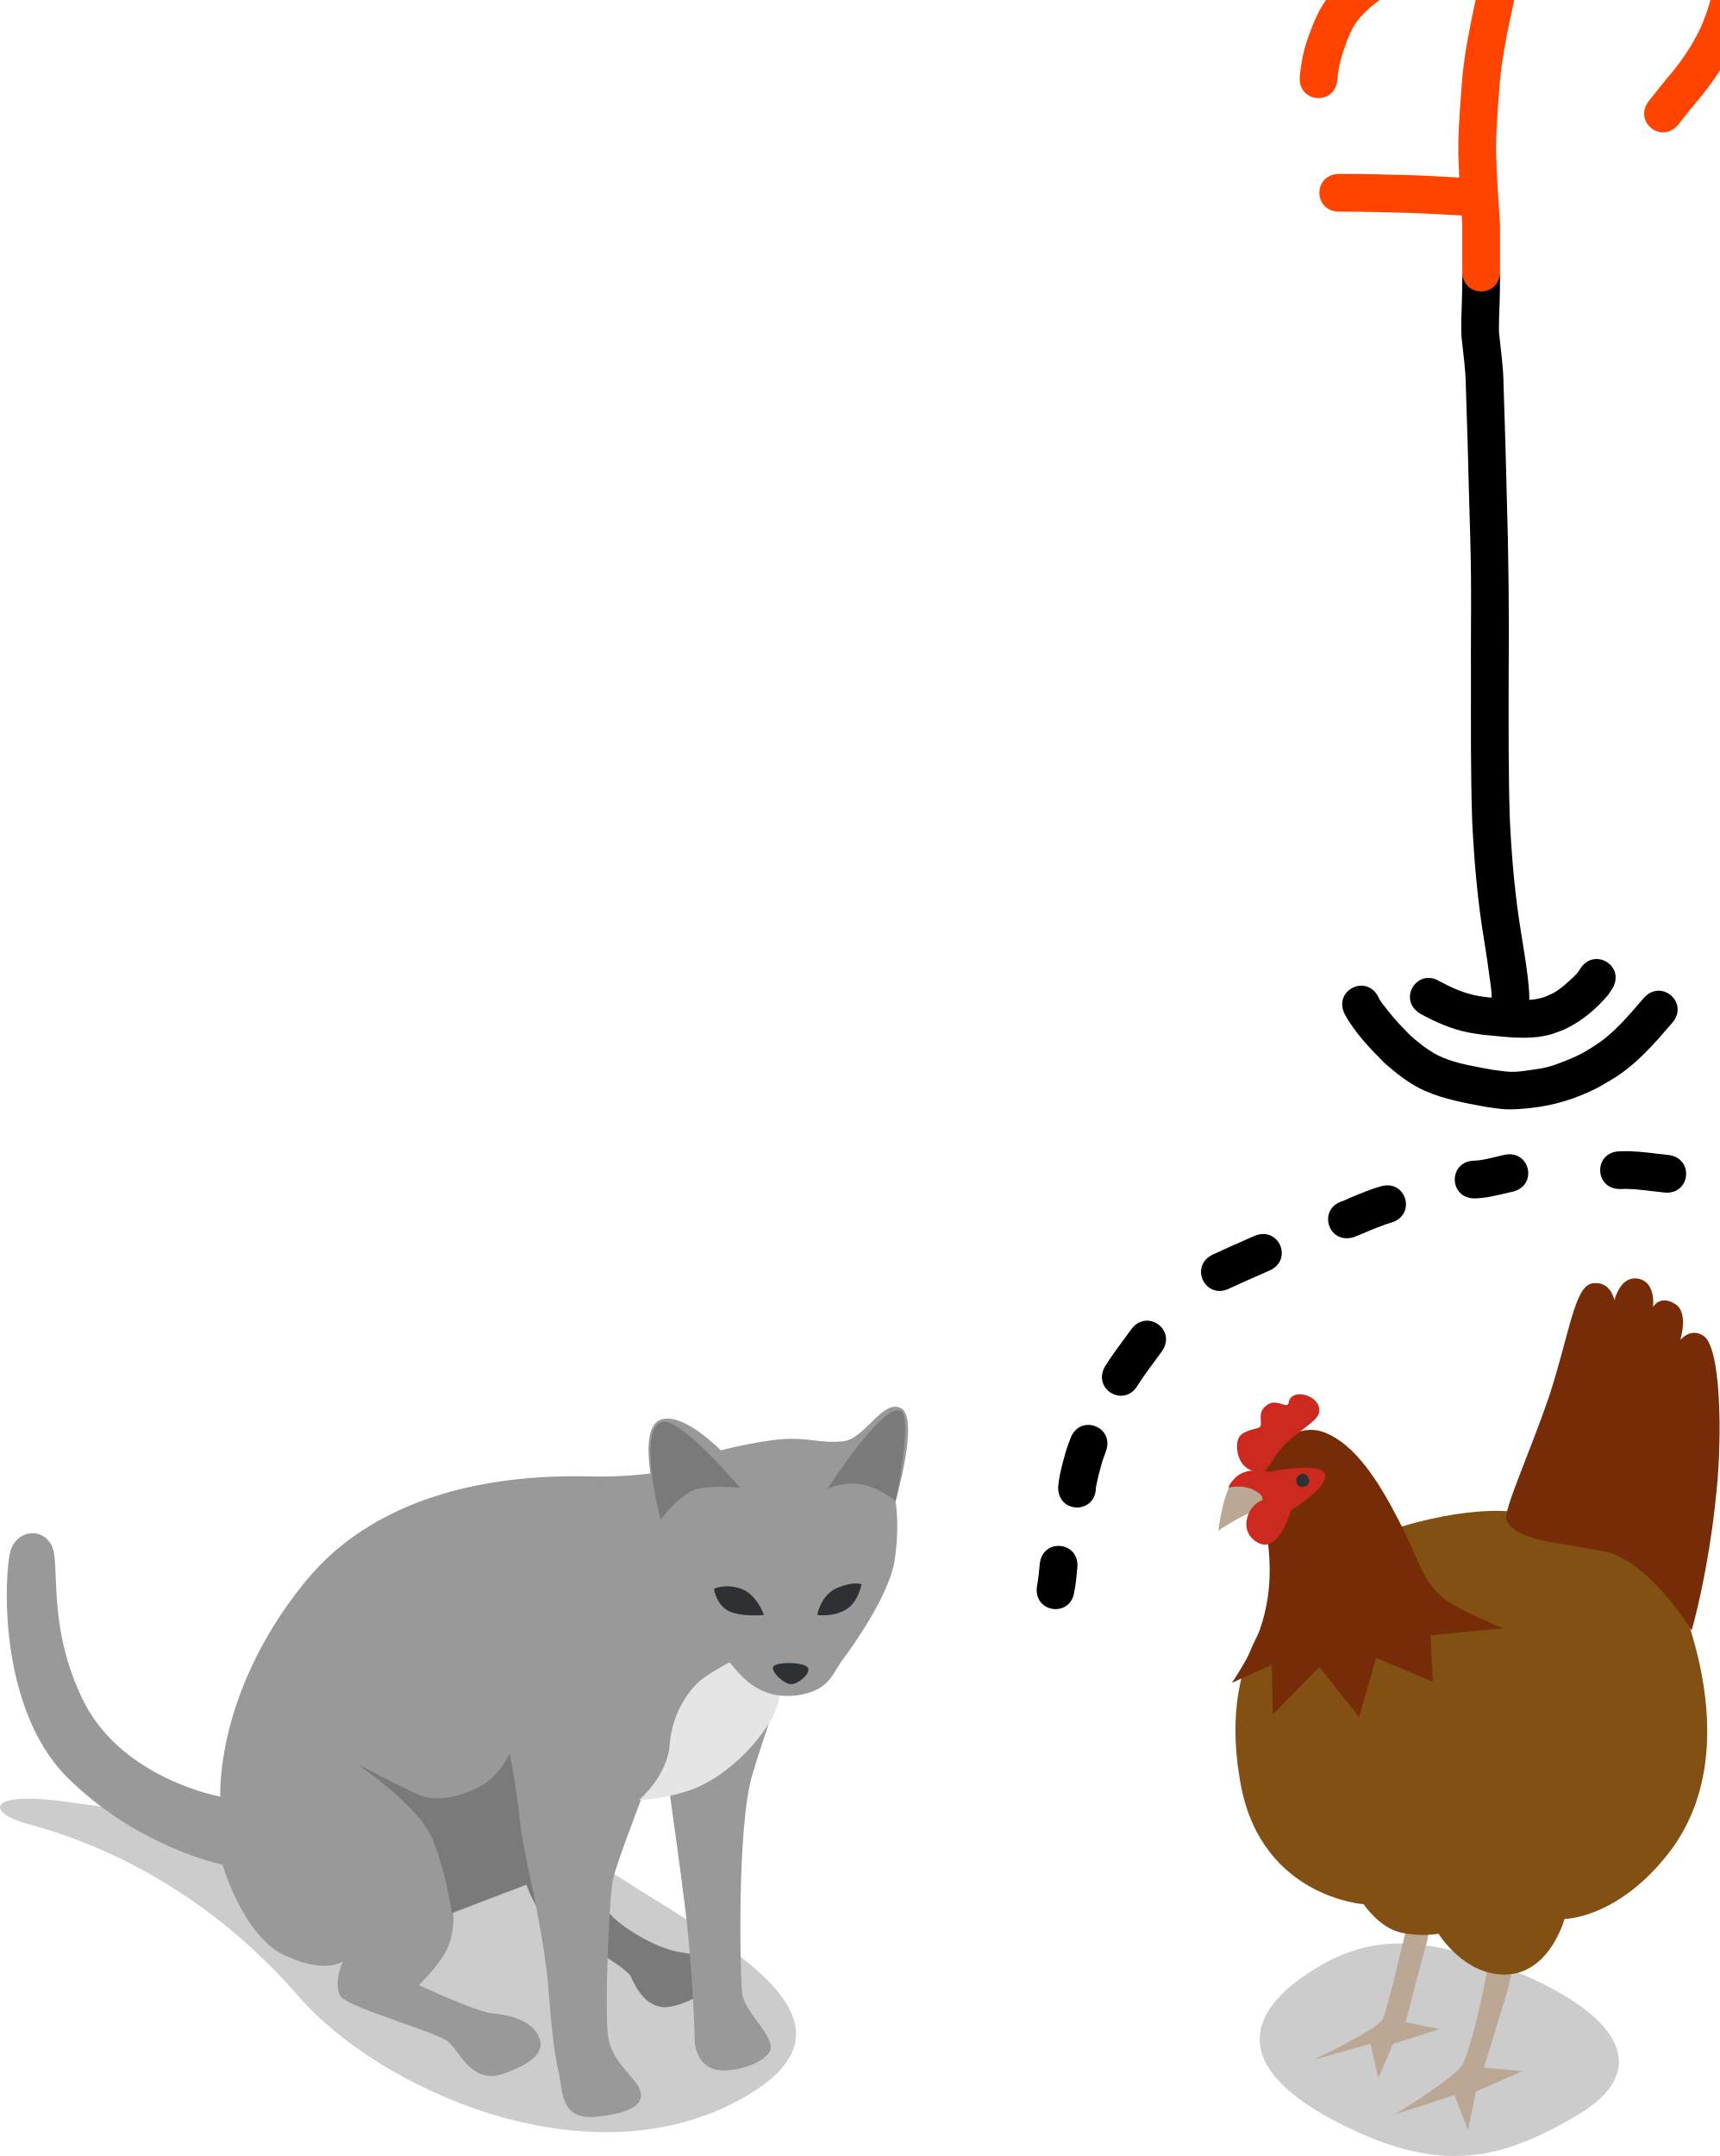
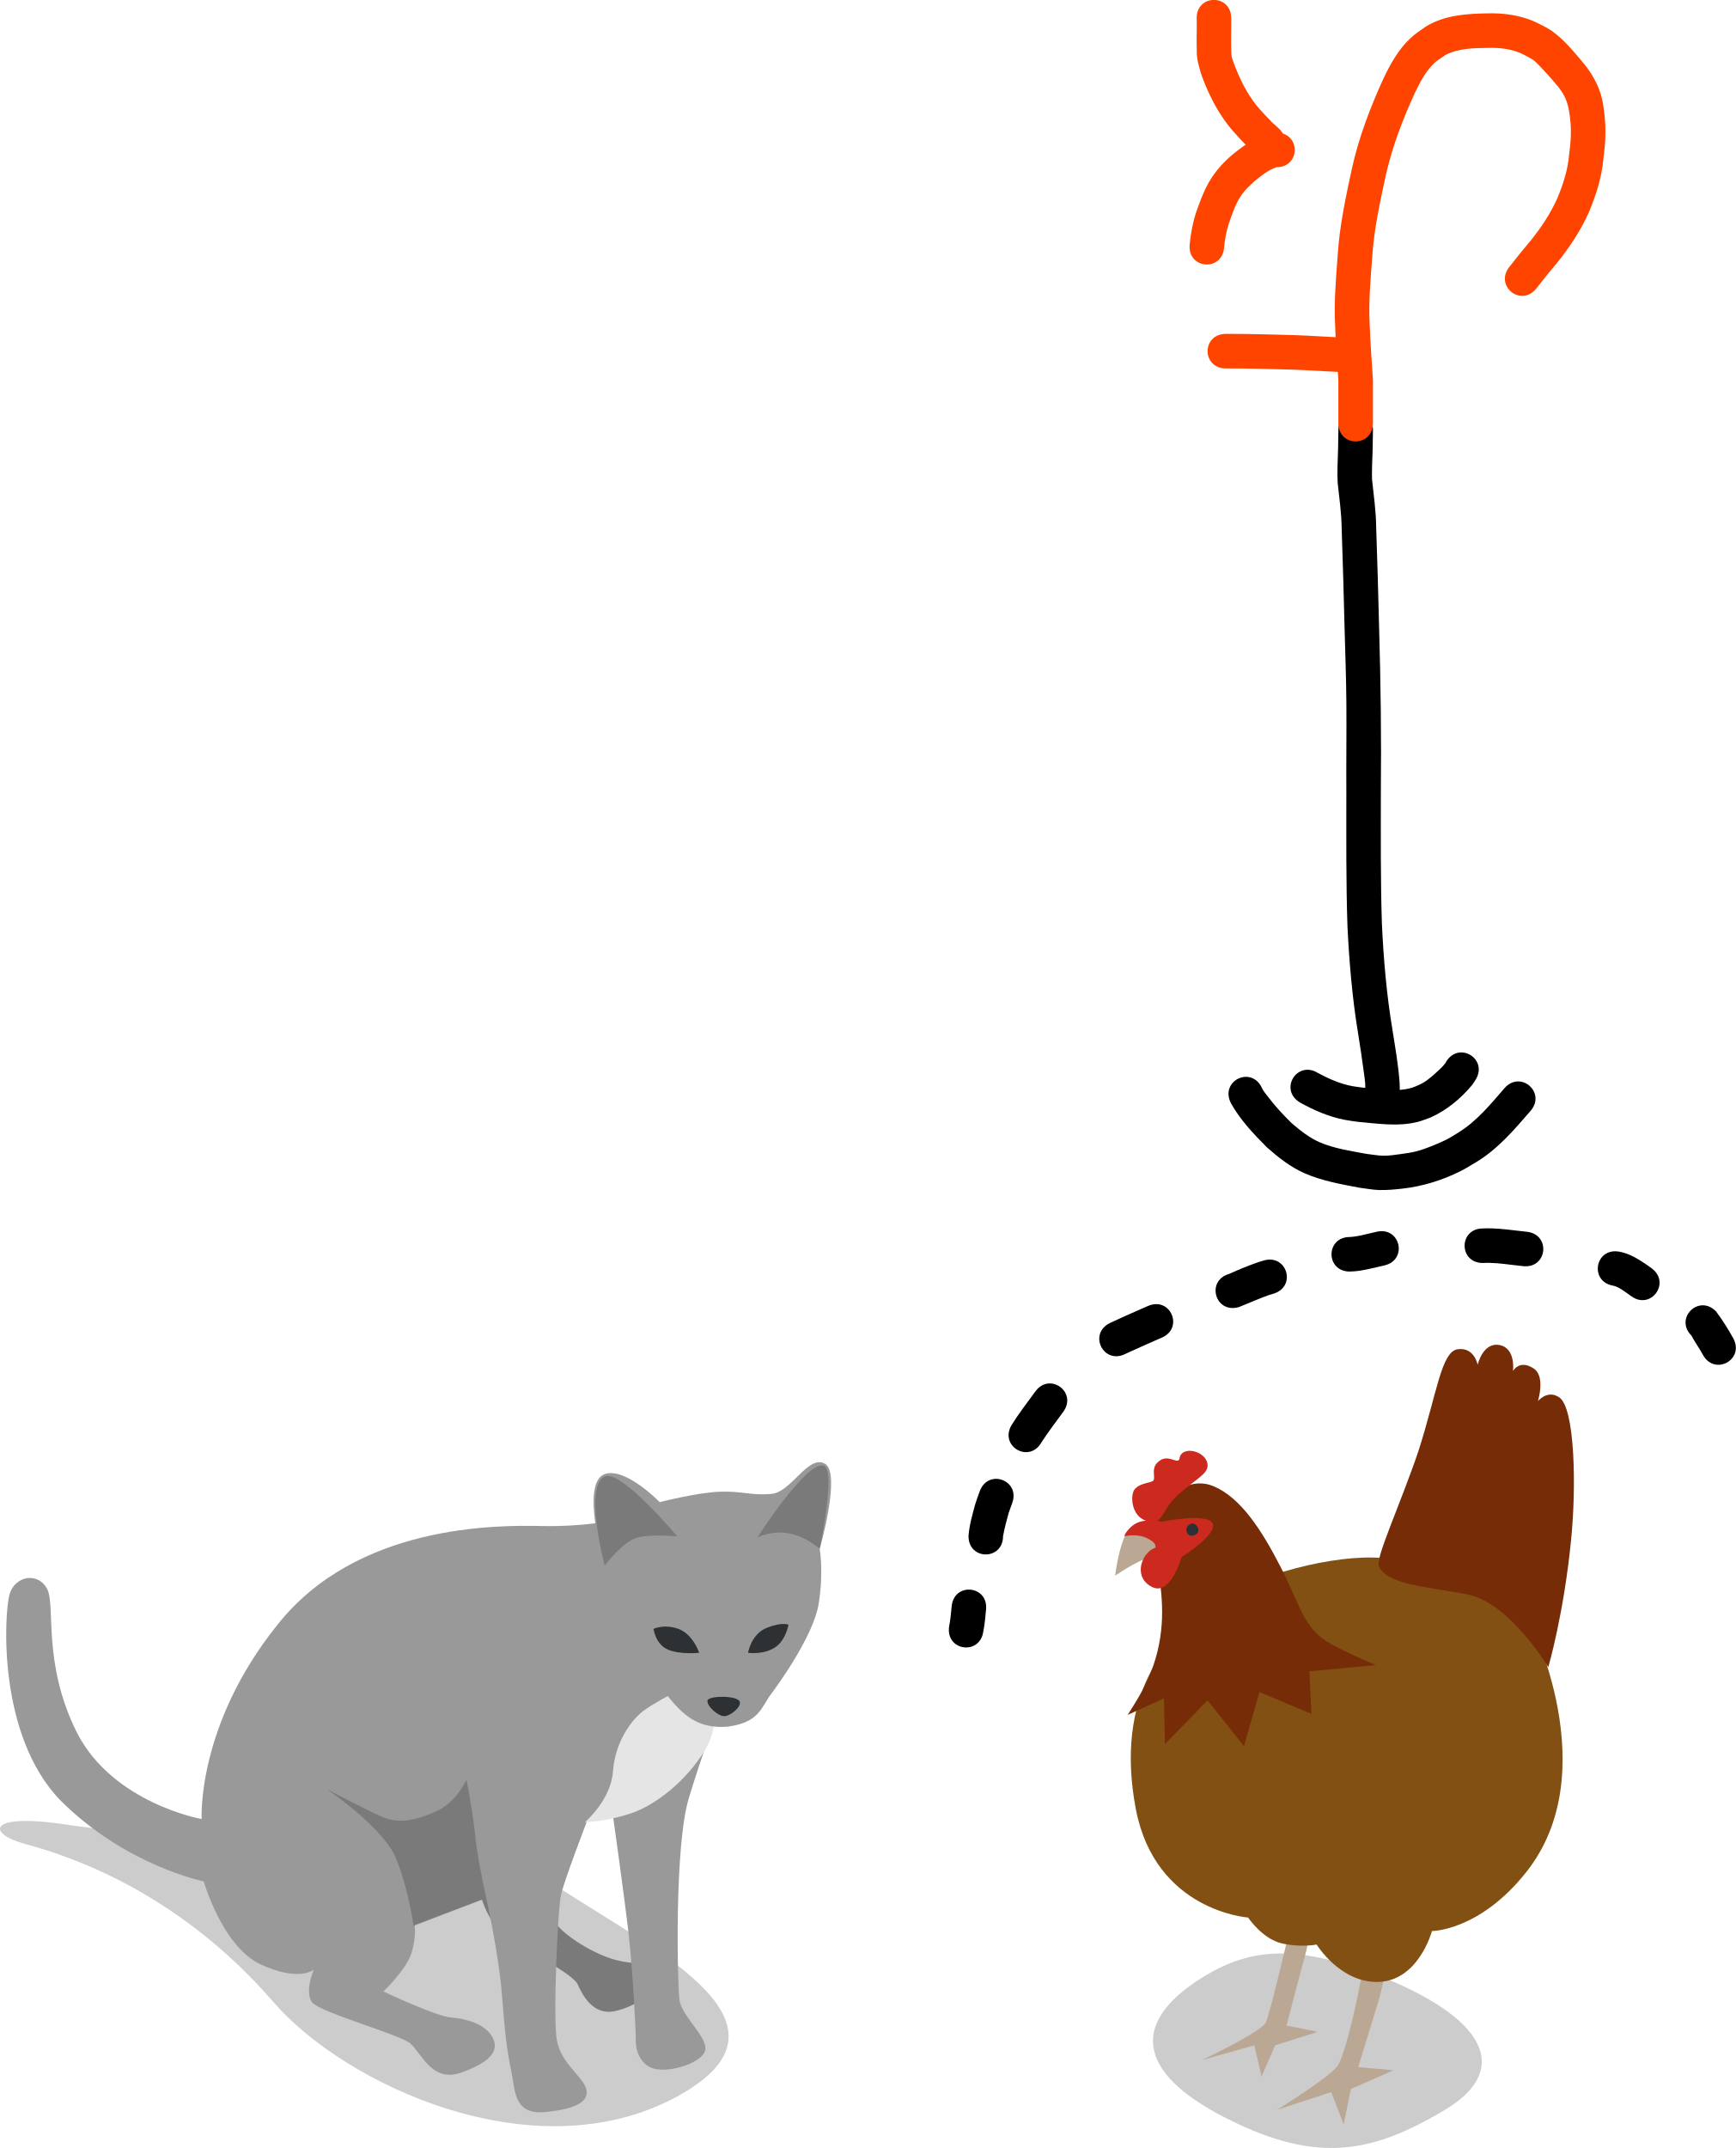
- <svg xmlns="http://www.w3.org/2000/svg" id="svg1124" version="1.1" viewBox="0 0 40.09 50.25" height="50.25mm" width="40.09mm">
+ <svg xmlns="http://www.w3.org/2000/svg" id="svg1124" version="1.1" viewBox="0 0 44.215 54.699" height="54.699mm" width="44.215mm">
  <defs id="defs1118" />
-   <g transform="translate(-52.22356,-93.25742)" id="layer1">
+   <g transform="translate(-52.22356,-88.80868)" id="layer1">
    <g transform="matrix(0.2645833,0,0,0.2645833,52.22669,103.2746)" id="g1693">
      <path style="opacity:0.2" d="m 54.4,127.4 c 9.1,5.9 23.5,12.9 10.6,19.8 C 51.3,154.5 33.1,145.9 26.3,138 17.2,127.5 6.9,124 2.4,122.8 c -3.7,-1 -3.8,-3.1 4.4,-1.8 1.4,0.2 11.6,1.5 21.6,2.9 10.2,1.4 23.2,1.7 26,3.5 z" id="path1669" />
      <path style="fill:#999999" d="m 46.3,127.9 c 0,0 0.8,2.9 2.8,4.1 2,1.2 6.1,3.4 6.5,4.3 0.4,0.9 1.4,3 3.5,2.6 2.1,-0.4 4.8,-2.2 4.1,-3.5 -0.7,-1.3 -1.7,-0.9 -3.8,-1.4 -2.1,-0.5 -5.2,-2.4 -6,-3.7 -0.9,-1.3 -1.7,-4 -1.7,-4 z" id="path1671" />
      <path style="opacity:0.2" d="m 46.3,127.9 c 0,0 0.8,2.9 2.8,4.1 2,1.2 6.1,3.4 6.5,4.3 0.4,0.9 1.4,3 3.5,2.6 2.1,-0.4 4.8,-2.2 4.1,-3.5 -0.7,-1.3 -1.7,-0.9 -3.8,-1.4 -2.1,-0.5 -5.2,-2.4 -6,-3.7 -0.9,-1.3 -1.7,-4 -1.7,-4 z" id="path1673" />
      <path style="fill:#999999" d="m 19.4,120.4 c 0,0 -8.5,-1.5 -12,-8.3 C 4,105.3 5.4,99.8 4.5,98.2 3.6,96.6 1.4,97 0.9,98.8 c -0.5,1.8 -1.2,13.5 4.9,19.8 6.3,6.3 13.8,7.8 13.8,7.8 0,0 1.8,6.3 5.5,8 3.7,1.7 5.1,0.5 5.1,0.5 0,0 -0.9,2 -0.2,3.1 0.7,1 8.4,3.1 9.5,4 1.1,1 2.1,3.8 4.9,2.8 2.8,-1 3.7,-2.1 3,-3.4 -0.7,-1.3 -2.6,-1.8 -4,-1.9 -1.4,-0.1 -6.5,-2.5 -6.5,-2.5 0,0 2.2,-2.1 2.7,-3.7 0.5,-1.6 0.3,-2.7 0.3,-2.7 l 6.9,-2.6 c 0,0 1.2,5.4 1.5,9.2 0.3,3.8 0.5,5.6 0.9,7.4 0.4,1.9 0.2,4.3 3.3,4 3.1,-0.3 4.3,-1.1 3.9,-2.3 -0.4,-1.2 -2.4,-2.4 -2.8,-4.6 -0.4,-2.1 0.1,-12.9 0.4,-14 0.2,-1.1 2.5,-7.1 2.5,-7.1 l 2.5,-0.5 c 0,0 1.1,7.8 1.5,11.3 0.4,3.5 0.7,9.2 0.7,10.4 0,1.2 0.7,2.6 2.2,2.7 1.5,0.2 4.6,-0.8 4.5,-2.1 -0.1,-1.3 -2.3,-3.1 -2.5,-4.6 -0.2,-1.5 -0.5,-14.8 0.9,-19.4 1.4,-4.6 2.4,-7.1 2.4,-7.1 L 60,91.5 c 0,0 -3.5,0.8 -7.9,0.7 -4.5,-0.1 -17.8,-0.1 -25.4,9.5 -7.8,9.7 -7.3,18.7 -7.3,18.7 z" id="path1675" />
      <path style="fill:#e5e5e5" d="m 56.3,120.7 c 0,0 2.5,-2.1 2.7,-4.9 0.2,-2.8 1.8,-5.1 3.2,-6 1.4,-1 6.2,-3.4 6.2,-3.4 0,0 1.3,4.3 -0.5,7.3 -1.8,3 -4.8,5.4 -7.3,6.2 -2.5,0.8 -4.3,0.8 -4.3,0.8 z" id="path1677" />
      <path style="opacity:0.2" d="m 46.8,128 c 0,0 -0.7,-3.1 -1,-5.4 -0.2,-2.4 -0.9,-6 -0.9,-6 0,0 -0.9,2.1 -2.8,3 -1.9,0.9 -3.7,1.3 -5.3,0.6 -1.6,-0.7 -5.4,-2.7 -5.4,-2.7 0,0 5.7,3.8 6.8,6.9 1.2,3.1 1.6,6.3 1.6,6.3 z" id="path1679" />
      <path style="fill:#999999" d="m 58.2,96 c 0,0 -0.5,2.8 0.7,5.7 1.3,2.9 4,5.2 5.4,6.9 1.3,1.6 2.8,3.2 5.8,2.9 3,-0.4 3.2,-1.9 4.1,-3.1 0.9,-1.2 4.1,-5.7 4.6,-8.7 0.5,-3.1 0.1,-5.3 0.1,-5.3 0,0 2.1,-7.3 0.5,-8.2 -1.6,-0.9 -3.2,2.7 -5.1,2.9 -2,0.2 -2.9,-0.3 -5.1,-0.2 -2.2,0.1 -5.7,1 -5.7,1 0,0 -3.3,-3.4 -5.3,-2.7 -2.4,0.9 0,8.8 0,8.8 z" id="path1681" />
      <path style="fill:#2d3134" d="m 69.7,110.5 c -0.6,0 -1.7,-1 -1.6,-1.5 0.1,-0.5 2.9,-0.5 3.1,0.1 0.2,0.5 -0.9,1.4 -1.5,1.4 z" id="path1683" />
      <path style="fill:#2d3134" d="m 72,104.4 c 0,0 0.3,-1.8 1.8,-2.4 1.5,-0.6 2.1,-0.3 2.1,-0.3 0,0 -0.3,1.7 -1.5,2.3 -1.1,0.6 -2.4,0.4 -2.4,0.4 z" id="path1685" />
      <path style="fill:#2d3134" d="m 67.3,104.4 c 0,0 -0.6,-1.8 -2,-2.3 -1.4,-0.5 -2.4,0 -2.4,0 0,0 0.2,1.5 1.4,2 1.2,0.5 3,0.3 3,0.3 z" id="path1687" />
      <path style="opacity:0.2" d="m 72.9,93.3 c 0,0 4.8,-7.5 6.4,-6.9 1.2,0.4 -0.4,8 -0.4,8 0,0 -1.3,-1.2 -3,-1.5 -1.6,-0.3 -3,0.4 -3,0.4 z" id="path1689" />
      <path style="opacity:0.2" d="m 65.2,93.2 c 0,0 -5.3,-6.3 -6.9,-5.8 -2.2,0.7 -0.1,8.6 -0.1,8.6 0,0 1.6,-2.1 2.9,-2.6 1.3,-0.5 4.1,-0.2 4.1,-0.2 z" id="path1691" />
    </g>
    <g transform="matrix(0.2645833,0,0,0.2645833,76.39437,122.7957)" id="g1735">
      <path style="opacity:0.2" d="m 24.5,61.8 c -6.5,4 -6.9,8.7 1.4,13.2 9.2,4.9 14.6,3.9 21.7,-0.3 6.2,-3.6 4.8,-8.5 -5.7,-12.8 C 33.5,58.6 29.1,59 24.5,61.8 Z" id="path1715" />
      <path style="fill:#baa794" d="m 39.7,61.7 c -0.1,1.1 -1.5,7.6 -2.3,8.7 -0.8,1.1 -5.8,4.2 -5.8,4.2 l 5.2,-1.7 1.2,3.1 0.7,-3.4 4.1,-1.8 -3.4,-0.3 c 0,0 1.5,-4.9 1.9,-6.2 0.4,-1.3 0.6,-2.5 0.6,-2.5 z" id="path1717" />
      <path style="fill:#baa794" d="m 32.6,58.1 c 0,0 -1.7,7.3 -2.1,8.1 -0.4,0.9 -6.1,3.6 -6.1,3.6 l 5,-1.4 0.7,3 1.3,-3 4.1,-1.3 -3,-0.6 c 0,0 1.4,-5.4 1.8,-6.8 0.4,-1.4 0.2,-1.9 0.2,-1.9 z" id="path1719" />
      <path style="fill:#825012" d="m 25.5,25.8 c 3.9,-2.7 11.7,-4.7 16.2,-4.3 4.5,0.4 12.4,2.8 13.5,4.6 1.1,1.9 7.9,16.1 0.4,25.6 -4.5,5.7 -9.1,5.7 -9.1,5.7 0,0 -1.3,4.9 -5.3,4.9 -3.6,0 -5.8,-3.6 -5.8,-3.6 0,0 -1.5,0.3 -3.3,-0.1 -1.9,-0.4 -3.3,-2.5 -3.3,-2.5 0,0 -8.9,-0.6 -10.8,-10.4 -2.1,-11 2.9,-16.7 7.5,-19.9 z" id="path1721" />
      <path style="fill:#762c07" d="M 41.4,22.3 C 41,21.6 43.4,16.5 45.2,11.2 47,5.6 47.4,1.6 49,1.4 c 1.6,-0.2 1.9,1.5 1.9,1.5 0,0 0.5,-2.2 2.1,-1.9 1.6,0.3 1.3,2.5 1.3,2.5 0,0 0.6,-1.1 1.9,-0.3 1.3,0.7 0.5,3.2 0.5,3.2 0,0 0.9,-1.1 2,-0.4 1.6,0.9 1.7,8.8 1.2,13.7 -0.7,7.2 -2.2,12.3 -2.2,12.3 0,0 -3.7,-6.2 -7.8,-7 -4.1,-0.8 -7.6,-0.9 -8.5,-2.7 z" id="path1723" />
      <path style="fill:#762c07" d="m 20.2,16.9 c 0.6,-1 2.7,-3.4 5.3,-2.3 2.6,1.1 4.6,4.2 6.4,7.7 1.8,3.5 2.1,5.4 4,6.9 1.1,0.9 5.2,2.6 5.2,2.6 l -6.4,0.6 0.2,4.1 -5,-2.1 -1.5,5.2 -3.5,-4.4 -4.1,4.2 -0.1,-4.4 -3.5,1.6 c 0,0 1.2,-1.8 1.9,-3.3 3.5,-7.7 -0.8,-13.5 1.1,-16.4 z" id="path1725" />
      <path style="fill:#baa794" d="m 17.8,18.3 c -1.3,0.6 -1.8,4.9 -1.8,4.9 0,0 2,-1.4 3.4,-1.8 1.5,-0.4 -0.5,-3.6 -1.6,-3.1 z" id="path1727" />
      <path style="fill:#cc291f" d="m 19.6,18 c 1.1,0 0.9,-1.3 2.7,-2.8 1.5,-1.3 2.6,-1.8 2.6,-2.6 0,-1.4 -2.5,-2 -2.7,-0.7 -0.1,0.7 -1.1,-0.5 -2,0.3 -0.8,0.6 -0.3,1.5 -0.5,1.8 -0.1,0.3 -1.4,0.2 -1.9,1 -0.4,0.8 -0.1,3 1.8,3 z" id="path1729" />
      <path style="fill:#cc291f" d="m 19.9,20.5 c -1.3,0.4 -2.2,2.7 -0.5,3.7 1.9,1.2 3,-2.8 3,-2.8 0,0 3.4,-2.1 3,-3.2 C 25,17.1 20.5,18 20.5,18 c 0,0 -1.8,-0.4 -2.7,0.3 -0.9,0.7 -0.9,1.1 -0.9,1.1 0,0 1.2,-0.3 2.2,0.2 1,0.5 0.8,0.9 0.8,0.9 z" id="path1731" />
      <path style="fill:#2d3134" d="m 23.3,18.2 c 0.6,-0.2 1.1,0.9 0.3,1.1 -0.7,0.3 -1.1,-0.8 -0.3,-1.1 z" id="path1733" />
    </g>
    <path style="fill:#000000;fill-opacity:1;fill-rule:nonzero;stroke:none;stroke-width:0.265" id="path1" d="m 83.573,116.894 c 0.235,0.427 0.577,0.786 0.918,1.129 0.287,0.254 0.593,0.498 0.947,0.656 0.451,0.201 0.938,0.284 1.419,0.376 0.168,0.019 0.335,0.055 0.504,0.058 0.196,0.004 0.392,-0.014 0.587,-0.036 0.519,-0.059 1.016,-0.214 1.483,-0.448 0.134,-0.067 0.26,-0.149 0.39,-0.224 0.556,-0.336 0.968,-0.823 1.387,-1.306 0.408,-0.47 -0.257,-1.047 -0.665,-0.577 v 0 c -0.355,0.409 -0.7,0.834 -1.166,1.123 -0.1,0.06 -0.197,0.126 -0.301,0.179 -0.181,0.093 -0.555,0.246 -0.75,0.297 -0.145,0.038 -0.294,0.059 -0.443,0.079 -0.14,0.019 -0.281,0.041 -0.423,0.039 -0.147,-0.002 -0.292,-0.032 -0.438,-0.048 -0.389,-0.073 -0.798,-0.132 -1.165,-0.286 -0.278,-0.117 -0.515,-0.308 -0.741,-0.502 -0.201,-0.201 -0.392,-0.402 -0.565,-0.628 -0.054,-0.07 -0.111,-0.137 -0.159,-0.212 -0.013,-0.02 -0.021,-0.042 -0.031,-0.063 -0.278,-0.557 -1.065,-0.163 -0.787,0.394 z" />
    <path style="fill:#000000;fill-opacity:1;fill-rule:nonzero;stroke:none;stroke-width:0.265" id="path2" d="m 85.328,116.88 c 0.357,0.198 0.733,0.363 1.135,0.443 0.108,0.021 0.218,0.034 0.328,0.051 0.514,0.045 1.047,0.133 1.557,4.8e-4 0.106,-0.028 0.207,-0.072 0.311,-0.107 0.416,-0.187 0.774,-0.483 1.065,-0.833 0.028,-0.042 0.055,-0.084 0.083,-0.126 0.332,-0.527 -0.413,-0.995 -0.745,-0.469 v 0 c -0.008,0.014 -0.016,0.029 -0.023,0.043 -0.073,0.097 -0.161,0.174 -0.251,0.255 -0.132,0.119 -0.266,0.232 -0.431,0.303 -0.056,0.023 -0.111,0.051 -0.169,0.068 -0.411,0.121 -0.849,0.019 -1.265,-0.005 -0.084,-0.012 -0.169,-0.021 -0.252,-0.036 -0.313,-0.058 -0.602,-0.187 -0.881,-0.337 -0.53,-0.326 -0.991,0.423 -0.461,0.749 z" />
    <path style="fill:#000000;fill-opacity:1;fill-rule:nonzero;stroke:none;stroke-width:0.265" id="path3" d="m 87.858,116.867 c 0.008,-0.153 0.027,-0.308 0.017,-0.462 -0.029,-0.463 -0.114,-0.924 -0.185,-1.382 -0.148,-0.888 -0.225,-1.786 -0.267,-2.685 -0.036,-1.113 -0.027,-2.226 -0.027,-3.339 0.014,-1.396 -0.003,-2.79 -0.044,-4.185 -0.022,-0.859 -0.044,-1.718 -0.075,-2.577 -0.003,-0.411 -0.064,-0.818 -0.106,-1.226 -0.006,-0.241 0.007,-0.483 0.015,-0.724 0.005,-0.178 0.008,-0.356 0.009,-0.534 0.005,-0.622 -0.875,-0.629 -0.88,-0.007 v 0 c -0.001,0.172 -0.004,0.344 -0.009,0.515 -0.008,0.28 -0.025,0.561 -0.01,0.841 0.04,0.389 0.099,0.776 0.102,1.168 0.031,0.857 0.053,1.714 0.075,2.571 0.018,0.627 0.04,1.254 0.045,1.881 0.006,0.759 -0.006,1.519 -0.001,2.279 4.5e-5,1.127 -0.009,2.255 0.028,3.381 0.045,0.93 0.124,1.858 0.277,2.777 0.062,0.399 0.082,0.518 0.134,0.907 0.015,0.11 0.033,0.22 0.041,0.33 0.012,0.157 -0.014,0.315 -0.017,0.472 0,0.622 0.88,0.622 0.88,0 z" />
    <path style="fill:#ff4400;fill-opacity:1;fill-rule:nonzero;stroke:none;stroke-width:0.265" id="path4" d="m 87.195,99.583 c 0,-0.363 0,-0.726 0,-1.089 -0.031,-0.478 -0.066,-0.956 -0.084,-1.435 -0.03,-0.561 0.023,-1.121 0.063,-1.681 0.044,-0.716 0.2,-1.42 0.351,-2.12 0.163,-0.716 0.426,-1.402 0.73,-2.068 0.139,-0.289 0.288,-0.584 0.531,-0.802 0.034,-0.031 0.236,-0.165 0.265,-0.184 0.34,-0.172 0.729,-0.171 1.102,-0.176 0.245,-0.006 0.492,0.02 0.724,0.103 0.104,0.037 0.179,0.081 0.277,0.132 0.046,0.027 0.095,0.051 0.138,0.082 0.04,0.029 0.173,0.169 0.194,0.19 0.148,0.157 0.29,0.318 0.427,0.483 0.214,0.267 0.266,0.48 0.304,0.81 0.039,0.312 0.015,0.621 -0.027,0.931 -0.034,0.387 -0.153,0.75 -0.302,1.106 -0.176,0.387 -0.408,0.741 -0.676,1.07 -0.187,0.22 -0.366,0.446 -0.545,0.673 -0.384,0.489 0.308,1.033 0.692,0.543 v 0 c 0.176,-0.224 0.353,-0.446 0.537,-0.663 0.317,-0.396 0.598,-0.819 0.804,-1.285 0.18,-0.436 0.316,-0.855 0.362,-1.327 0.051,-0.383 0.077,-0.768 0.029,-1.153 -0.022,-0.173 -0.029,-0.271 -0.073,-0.442 -0.08,-0.305 -0.234,-0.578 -0.428,-0.825 -0.247,-0.296 -0.534,-0.649 -0.851,-0.869 -0.058,-0.04 -0.122,-0.071 -0.184,-0.107 -0.178,-0.089 -0.247,-0.132 -0.438,-0.196 -0.314,-0.104 -0.647,-0.142 -0.977,-0.136 -0.547,0.009 -1.103,0.04 -1.585,0.329 -0.155,0.107 -0.275,0.182 -0.415,0.314 -0.305,0.287 -0.508,0.661 -0.686,1.035 -0.329,0.724 -0.614,1.469 -0.789,2.247 -0.16,0.74 -0.322,1.485 -0.369,2.242 -0.043,0.591 -0.096,1.183 -0.065,1.777 0.017,0.468 0.049,0.935 0.083,1.402 0,0.363 0,0.726 0,1.089 0,0.622 0.88,0.622 0.88,0 z" />
    <path style="fill:#ff4400;fill-opacity:1;fill-rule:nonzero;stroke:none;stroke-width:0.265" id="path5" d="m 83.449,98.191 c 0.573,-0.003 1.145,0.017 1.717,0.031 0.4,0.015 0.798,0.042 1.198,0.061 0.085,0.006 0.17,0.002 0.255,0.013 0.619,0.064 0.71,-0.811 0.091,-0.875 v 0 c -0.101,-0.009 -0.202,-0.015 -0.304,-0.017 -0.406,-0.019 -0.811,-0.047 -1.217,-0.062 -0.58,-0.014 -1.159,-0.034 -1.739,-0.031 -0.622,0 -0.622,0.88 0,0.88 z" />
    <path style="fill:#ff4400;fill-opacity:1;fill-rule:nonzero;stroke:none;stroke-width:0.265" id="path7" d="m 82.706,89.275 c 0.005,0.254 -0.007,0.508 0,0.762 0.002,0.086 -7.14e-4,0.172 0.013,0.257 0.019,0.122 0.057,0.24 0.086,0.36 0.146,0.421 0.337,0.828 0.593,1.195 0.158,0.226 0.225,0.288 0.407,0.491 0.254,0.266 0.124,0.138 0.392,0.383 0.462,0.417 1.052,-0.235 0.59,-0.653 v 0 c -0.218,-0.195 -0.107,-0.089 -0.33,-0.321 -0.134,-0.147 -0.203,-0.213 -0.319,-0.376 -0.206,-0.29 -0.36,-0.613 -0.484,-0.946 -0.019,-0.06 -0.047,-0.118 -0.058,-0.181 -0.012,-0.069 -0.01,-0.14 -0.012,-0.211 -0.007,-0.254 0.005,-0.508 0,-0.762 0,-0.622 -0.88,-0.622 -0.88,0 z" />
    <path style="fill:#ff4400;fill-opacity:1;fill-rule:nonzero;stroke:none;stroke-width:0.265" id="path8" d="m 84.735,92.187 c -0.441,0.033 -0.796,0.299 -1.129,0.567 -0.233,0.201 -0.436,0.426 -0.589,0.693 -0.141,0.245 -0.236,0.513 -0.329,0.778 -0.087,0.265 -0.135,0.538 -0.162,0.814 -0.055,0.62 0.822,0.697 0.877,0.077 v 0 c 0.016,-0.205 0.056,-0.407 0.117,-0.603 0.087,-0.253 0.18,-0.541 0.34,-0.759 0.091,-0.125 0.19,-0.21 0.301,-0.317 0.177,-0.145 0.356,-0.295 0.575,-0.37 0.622,0 0.622,-0.88 0,-0.88 z" />
    <path style="fill:#000000;fill-opacity:1;fill-rule:nonzero;stroke:none;stroke-width:0.265" id="path10" d="m 77.271,130.349 c 0.036,-0.182 0.052,-0.368 0.069,-0.553 0.059,-0.619 -0.817,-0.703 -0.876,-0.083 v 0 c -0.017,0.176 -0.032,0.353 -0.067,0.527 -0.077,0.617 0.796,0.727 0.873,0.109 z" />
    <path style="fill:#000000;fill-opacity:1;fill-rule:nonzero;stroke:none;stroke-width:0.265" id="path11" d="m 77.773,127.926 c 0.036,-0.201 0.091,-0.399 0.145,-0.597 0.056,-0.158 0.027,-0.076 0.088,-0.244 0.213,-0.585 -0.614,-0.886 -0.827,-0.301 v 0 c -0.073,0.2 -0.036,0.096 -0.11,0.313 -0.074,0.272 -0.156,0.547 -0.176,0.829 0,0.622 0.88,0.622 0.88,0 z" />
    <path style="fill:#000000;fill-opacity:1;fill-rule:nonzero;stroke:none;stroke-width:0.265" id="path12" d="m 78.75,125.54 c 0.173,-0.268 0.369,-0.521 0.556,-0.779 0.367,-0.503 -0.345,-1.021 -0.711,-0.518 v 0 c -0.207,0.284 -0.423,0.562 -0.609,0.861 -0.309,0.54 0.455,0.977 0.764,0.437 z" />
    <path style="fill:#000000;fill-opacity:1;fill-rule:nonzero;stroke:none;stroke-width:0.265" id="path13" d="m 80.886,123.287 c 0.258,-0.121 0.52,-0.234 0.781,-0.35 0.049,-0.021 0.099,-0.043 0.148,-0.064 0.571,-0.247 0.222,-1.055 -0.349,-0.808 v 0 c -0.052,0.023 -0.104,0.045 -0.157,0.068 -0.272,0.121 -0.547,0.24 -0.816,0.367 -0.557,0.278 -0.163,1.065 0.394,0.787 z" />
    <path style="fill:#000000;fill-opacity:1;fill-rule:nonzero;stroke:none;stroke-width:0.265" id="path14" d="m 83.775,122.096 c 0.259,-0.102 0.512,-0.218 0.775,-0.31 0.038,-0.012 0.077,-0.024 0.115,-0.035 0.595,-0.184 0.335,-1.024 -0.26,-0.841 v 0 c -0.049,0.015 -0.097,0.03 -0.146,0.045 -0.246,0.087 -0.489,0.185 -0.727,0.294 -0.598,0.171 -0.357,1.017 0.242,0.846 z" />
    <path style="fill:#000000;fill-opacity:1;fill-rule:nonzero;stroke:none;stroke-width:0.265" id="path15" d="m 86.606,121.188 c 0.253,-0.003 0.501,-0.068 0.746,-0.124 0.044,-0.01 0.089,-0.021 0.133,-0.031 0.606,-0.14 0.408,-0.998 -0.198,-0.857 v 0 c -0.044,0.01 -0.089,0.021 -0.133,0.031 -0.18,0.042 -0.364,0.093 -0.548,0.102 -0.622,0 -0.622,0.88 0,0.88 z" />
    <path style="fill:#000000;fill-opacity:1;fill-rule:nonzero;stroke:none;stroke-width:0.265" id="path16" d="m 89.997,120.971 c 0.244,-0.014 0.483,0.017 0.724,0.046 0.201,0.023 0.102,0.012 0.298,0.034 0.619,0.068 0.714,-0.807 0.096,-0.875 v 0 c -0.189,-0.021 -0.093,-0.01 -0.29,-0.033 -0.275,-0.033 -0.551,-0.065 -0.829,-0.052 -0.622,0 -0.622,0.88 0,0.88 z" />
    <path style="fill:#000000;fill-opacity:1;fill-rule:nonzero;stroke:none;stroke-width:0.265" id="path17" d="m 93.316,121.549 c 0.138,0.032 0.256,0.126 0.372,0.205 0.028,0.021 0.057,0.041 0.085,0.062 0.504,0.365 1.02,-0.348 0.516,-0.713 v 0 c -0.036,-0.026 -0.073,-0.052 -0.109,-0.079 -0.221,-0.149 -0.45,-0.298 -0.719,-0.343 -0.614,-0.102 -0.758,0.766 -0.145,0.868 z" />
    <path style="fill:#000000;fill-opacity:1;fill-rule:nonzero;stroke:none;stroke-width:0.265" id="path18" d="m 95.308,122.822 c 0.083,0.158 0.202,0.321 0.291,0.486 0.298,0.546 1.071,0.125 0.772,-0.422 v 0 c -0.131,-0.238 -0.278,-0.469 -0.441,-0.687 -0.44,-0.44 -1.062,0.182 -0.622,0.622 z" />
  </g>
</svg>
